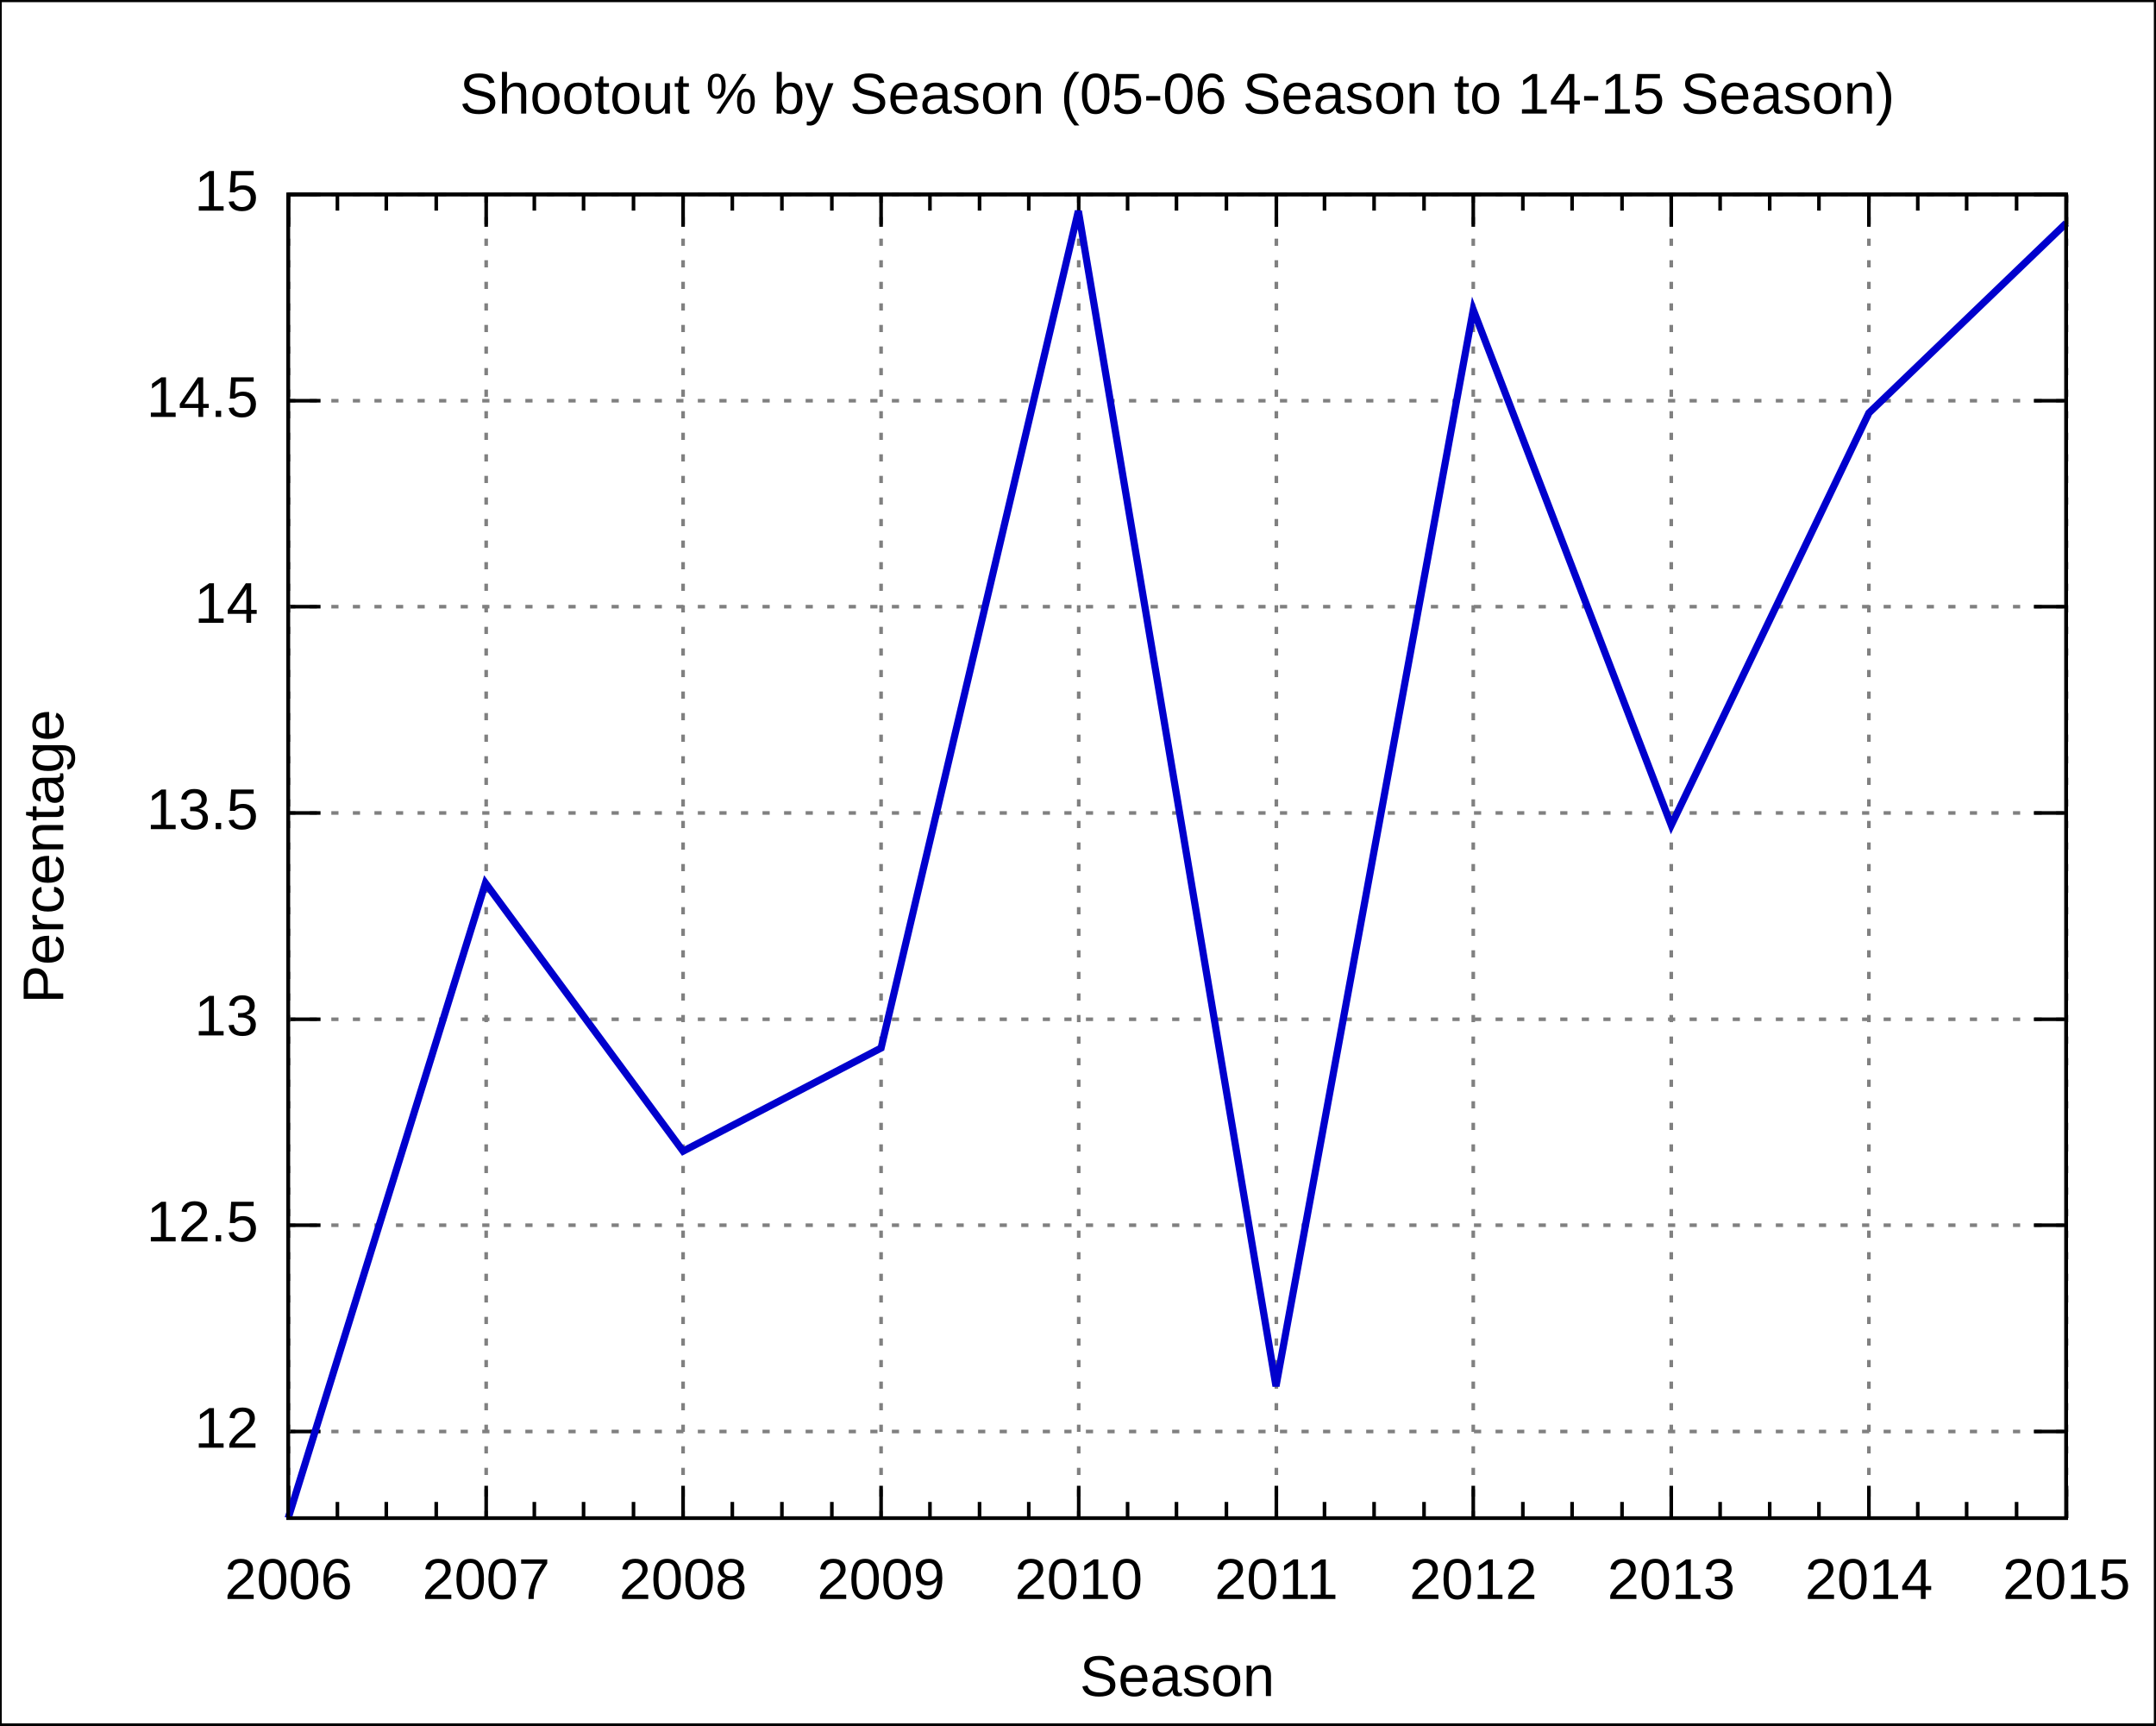
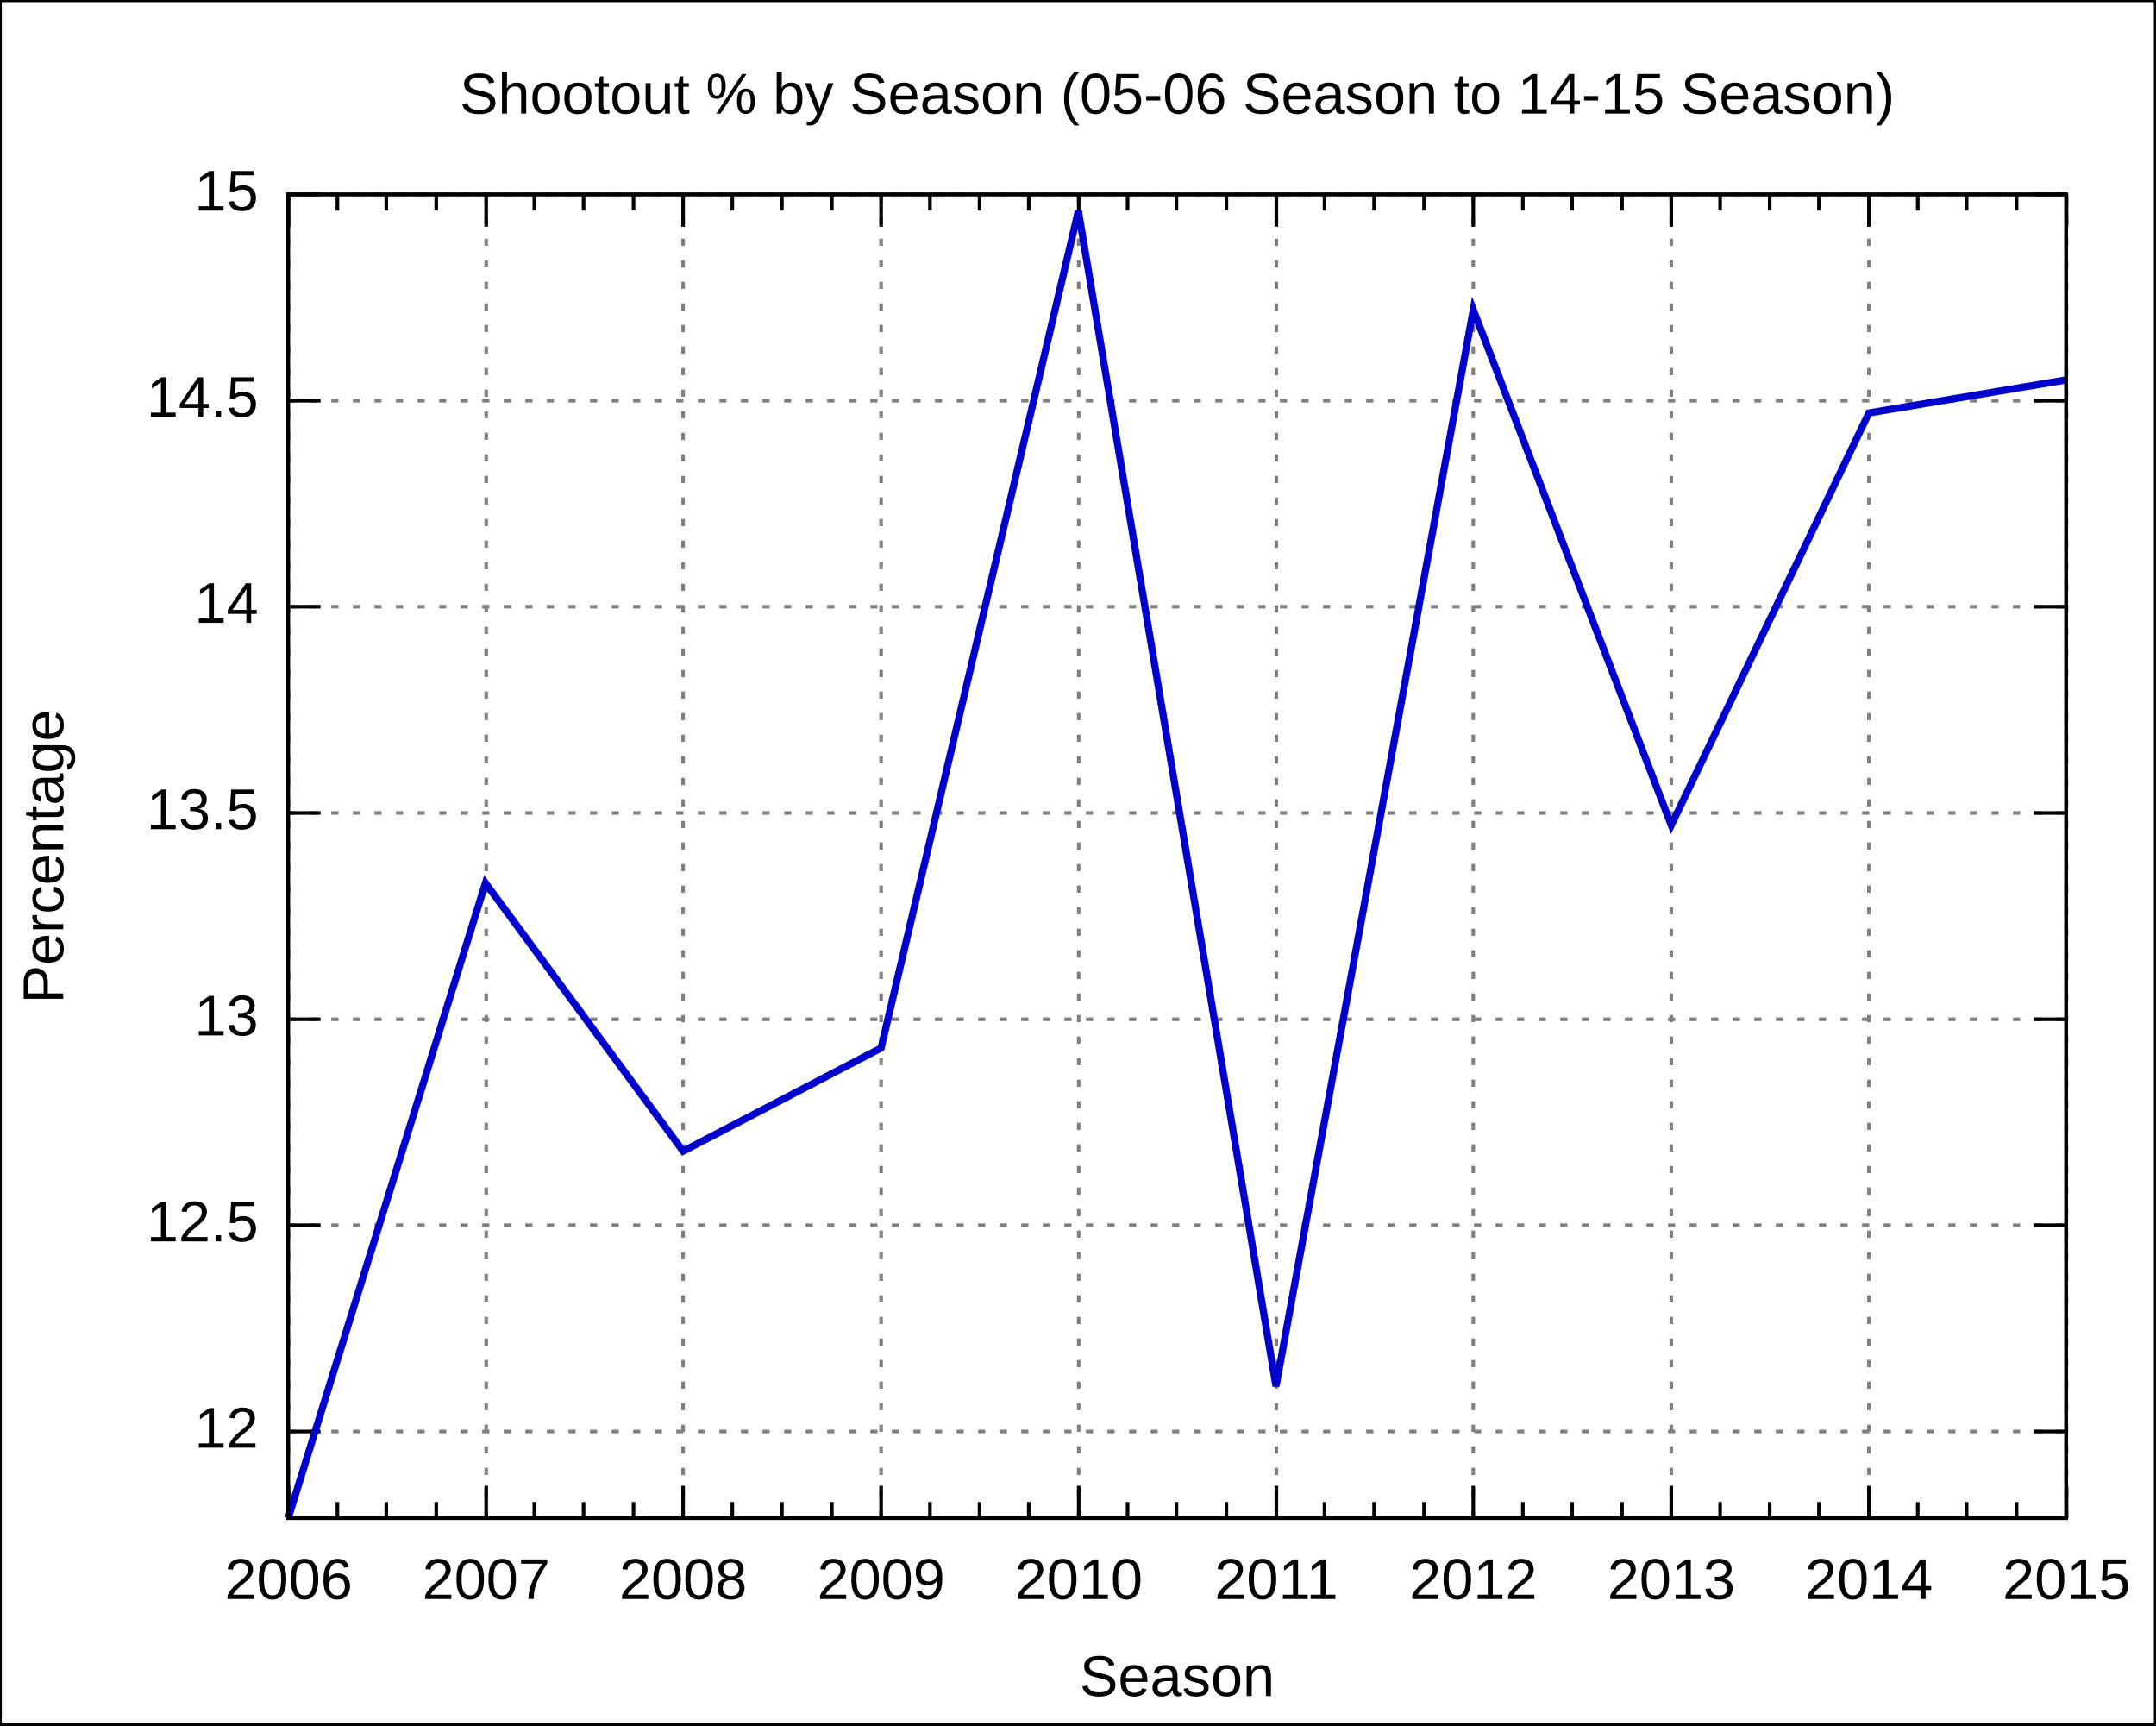
<svg xmlns="http://www.w3.org/2000/svg" xmlns:xlink="http://www.w3.org/1999/xlink" width="600" height="480" viewBox="0 0 600 480">
  <g id="gnuplot_canvas">
    <rect x="0" y="0" width="600" height="480" fill="none" />
    <defs>
      <circle id="gpDot" r="0.5" stroke-width="0.5" />
      <path id="gpPt0" stroke-width="0.222" stroke="currentColor" d="M-1,0 h2 M0,-1 v2" />
      <path id="gpPt1" stroke-width="0.222" stroke="currentColor" d="M-1,-1 L1,1 M1,-1 L-1,1" />
      <path id="gpPt2" stroke-width="0.222" stroke="currentColor" d="M-1,0 L1,0 M0,-1 L0,1 M-1,-1 L1,1 M-1,1 L1,-1" />
      <rect id="gpPt3" stroke-width="0.222" stroke="currentColor" x="-1" y="-1" width="2" height="2" />
      <rect id="gpPt4" stroke-width="0.222" stroke="currentColor" fill="currentColor" x="-1" y="-1" width="2" height="2" />
      <circle id="gpPt5" stroke-width="0.222" stroke="currentColor" cx="0" cy="0" r="1" />
      <use xlink:href="#gpPt5" id="gpPt6" fill="currentColor" stroke="none" />
      <path id="gpPt7" stroke-width="0.222" stroke="currentColor" d="M0,-1.33 L-1.33,0.67 L1.33,0.67 z" />
      <use xlink:href="#gpPt7" id="gpPt8" fill="currentColor" stroke="none" />
      <use xlink:href="#gpPt7" id="gpPt9" stroke="currentColor" transform="rotate(180)" />
      <use xlink:href="#gpPt9" id="gpPt10" fill="currentColor" stroke="none" />
      <use xlink:href="#gpPt3" id="gpPt11" stroke="currentColor" transform="rotate(45)" />
      <use xlink:href="#gpPt11" id="gpPt12" fill="currentColor" stroke="none" />
    </defs>
    <g style="fill:none; color:white; stroke:currentColor; stroke-width:1.00; stroke-linecap:butt; stroke-linejoin:miter">
</g>
    <g style="fill:none; color:black; stroke:currentColor; stroke-width:1.00; stroke-linecap:butt; stroke-linejoin:miter">
      <g style="stroke:none; shape-rendering:crispEdges">
        <polygon fill="rgb(255, 255, 255)" points="0.0,480.0 599.9,480.0 599.9,0.1 0.0,0.1 " />
      </g>
      <path stroke="black" d="M0.0,480.0 L0.0,0.1 L599.9,0.1 L599.9,480.0 L0.0,480.0  " />
    </g>
    <g style="fill:none; color:gray; stroke:currentColor; stroke-width:1.00; stroke-linecap:butt; stroke-linejoin:miter">
      <path stroke="gray" stroke-dasharray=" 2,4" class="gridline" d="M80.2,398.3 L575.0,398.3  " />
    </g>
    <g style="fill:none; color:black; stroke:currentColor; stroke-width:1.00; stroke-linecap:butt; stroke-linejoin:miter">
      <path stroke="black" d="M80.2,398.3 L89.2,398.3 M575.0,398.3 L566.0,398.3  " />
      <g transform="translate(71.9,402.8)" style="stroke:none; fill:black; font-family:Arial; font-size:12.00pt; text-anchor:end">
        <text> 12</text>
      </g>
    </g>
    <g style="fill:none; color:gray; stroke:currentColor; stroke-width:1.00; stroke-linecap:butt; stroke-linejoin:miter">
      <path stroke="gray" stroke-dasharray=" 2,4" class="gridline" d="M80.2,340.9 L575.0,340.9  " />
    </g>
    <g style="fill:none; color:black; stroke:currentColor; stroke-width:1.00; stroke-linecap:butt; stroke-linejoin:miter">
      <path stroke="black" d="M80.2,340.9 L89.2,340.9 M575.0,340.9 L566.0,340.9  " />
      <g transform="translate(71.9,345.4)" style="stroke:none; fill:black; font-family:Arial; font-size:12.00pt; text-anchor:end">
        <text> 12.5</text>
      </g>
    </g>
    <g style="fill:none; color:gray; stroke:currentColor; stroke-width:1.00; stroke-linecap:butt; stroke-linejoin:miter">
      <path stroke="gray" stroke-dasharray=" 2,4" class="gridline" d="M80.2,283.6 L575.0,283.6  " />
    </g>
    <g style="fill:none; color:black; stroke:currentColor; stroke-width:1.00; stroke-linecap:butt; stroke-linejoin:miter">
      <path stroke="black" d="M80.2,283.6 L89.2,283.6 M575.0,283.6 L566.0,283.6  " />
      <g transform="translate(71.9,288.1)" style="stroke:none; fill:black; font-family:Arial; font-size:12.00pt; text-anchor:end">
        <text> 13</text>
      </g>
    </g>
    <g style="fill:none; color:gray; stroke:currentColor; stroke-width:1.00; stroke-linecap:butt; stroke-linejoin:miter">
      <path stroke="gray" stroke-dasharray=" 2,4" class="gridline" d="M80.2,226.2 L575.0,226.2  " />
    </g>
    <g style="fill:none; color:black; stroke:currentColor; stroke-width:1.00; stroke-linecap:butt; stroke-linejoin:miter">
      <path stroke="black" d="M80.2,226.2 L89.2,226.2 M575.0,226.2 L566.0,226.2  " />
      <g transform="translate(71.9,230.7)" style="stroke:none; fill:black; font-family:Arial; font-size:12.00pt; text-anchor:end">
        <text> 13.5</text>
      </g>
    </g>
    <g style="fill:none; color:gray; stroke:currentColor; stroke-width:1.00; stroke-linecap:butt; stroke-linejoin:miter">
      <path stroke="gray" stroke-dasharray=" 2,4" class="gridline" d="M80.2,168.8 L575.0,168.8  " />
    </g>
    <g style="fill:none; color:black; stroke:currentColor; stroke-width:1.00; stroke-linecap:butt; stroke-linejoin:miter">
      <path stroke="black" d="M80.2,168.8 L89.2,168.8 M575.0,168.8 L566.0,168.8  " />
      <g transform="translate(71.9,173.3)" style="stroke:none; fill:black; font-family:Arial; font-size:12.00pt; text-anchor:end">
        <text> 14</text>
      </g>
    </g>
    <g style="fill:none; color:gray; stroke:currentColor; stroke-width:1.00; stroke-linecap:butt; stroke-linejoin:miter">
      <path stroke="gray" stroke-dasharray=" 2,4" class="gridline" d="M80.2,111.5 L575.0,111.5  " />
    </g>
    <g style="fill:none; color:black; stroke:currentColor; stroke-width:1.00; stroke-linecap:butt; stroke-linejoin:miter">
      <path stroke="black" d="M80.2,111.5 L89.2,111.5 M575.0,111.5 L566.0,111.5  " />
      <g transform="translate(71.9,116.0)" style="stroke:none; fill:black; font-family:Arial; font-size:12.00pt; text-anchor:end">
        <text> 14.5</text>
      </g>
    </g>
    <g style="fill:none; color:gray; stroke:currentColor; stroke-width:1.00; stroke-linecap:butt; stroke-linejoin:miter">
      <path stroke="gray" stroke-dasharray=" 2,4" class="gridline" d="M80.2,54.1 L575.0,54.1  " />
    </g>
    <g style="fill:none; color:black; stroke:currentColor; stroke-width:1.00; stroke-linecap:butt; stroke-linejoin:miter">
      <path stroke="black" d="M80.2,54.1 L89.2,54.1 M575.0,54.1 L566.0,54.1  " />
      <g transform="translate(71.9,58.6)" style="stroke:none; fill:black; font-family:Arial; font-size:12.00pt; text-anchor:end">
        <text> 15</text>
      </g>
    </g>
    <g style="fill:none; color:gray; stroke:currentColor; stroke-width:1.00; stroke-linecap:butt; stroke-linejoin:miter">
      <path stroke="gray" stroke-dasharray=" 2,4" class="gridline" d="M80.3,422.4 L80.3,54.1  " />
    </g>
    <g style="fill:none; color:black; stroke:currentColor; stroke-width:1.00; stroke-linecap:butt; stroke-linejoin:miter">
      <path stroke="black" d="M80.3,422.4 L80.3,413.4 M80.3,54.1 L80.3,63.1  " />
      <g transform="translate(80.3,444.9)" style="stroke:none; fill:black; font-family:Arial; font-size:12.00pt; text-anchor:middle">
        <text>2006</text>
      </g>
      <path stroke="black" d="M93.9,422.4 L93.9,417.9 M93.9,54.1 L93.9,58.6 M107.5,422.4 L107.5,417.9 M107.5,54.1 L107.5,58.6    M121.4,422.4 L121.4,417.9 M121.4,54.1 L121.4,58.6  " />
    </g>
    <g style="fill:none; color:gray; stroke:currentColor; stroke-width:1.00; stroke-linecap:butt; stroke-linejoin:miter">
      <path stroke="gray" stroke-dasharray=" 2,4" class="gridline" d="M135.3,422.4 L135.3,54.1  " />
    </g>
    <g style="fill:none; color:black; stroke:currentColor; stroke-width:1.00; stroke-linecap:butt; stroke-linejoin:miter">
      <path stroke="black" d="M135.3,422.4 L135.3,413.4 M135.3,54.1 L135.3,63.1  " />
      <g transform="translate(135.3,444.9)" style="stroke:none; fill:black; font-family:Arial; font-size:12.00pt; text-anchor:middle">
        <text>2007</text>
      </g>
      <path stroke="black" d="M148.7,422.4 L148.7,417.9 M148.7,54.1 L148.7,58.6 M162.4,422.4 L162.4,417.9 M162.4,54.1 L162.4,58.6    M176.3,422.4 L176.3,417.9 M176.3,54.1 L176.3,58.6  " />
    </g>
    <g style="fill:none; color:gray; stroke:currentColor; stroke-width:1.00; stroke-linecap:butt; stroke-linejoin:miter">
      <path stroke="gray" stroke-dasharray=" 2,4" class="gridline" d="M190.1,422.4 L190.1,54.1  " />
    </g>
    <g style="fill:none; color:black; stroke:currentColor; stroke-width:1.00; stroke-linecap:butt; stroke-linejoin:miter">
      <path stroke="black" d="M190.1,422.4 L190.1,413.4 M190.1,54.1 L190.1,63.1  " />
      <g transform="translate(190.1,444.9)" style="stroke:none; fill:black; font-family:Arial; font-size:12.00pt; text-anchor:middle">
        <text>2008</text>
      </g>
      <path stroke="black" d="M203.8,422.4 L203.8,417.9 M203.8,54.1 L203.8,58.6 M217.6,422.4 L217.6,417.9 M217.6,54.1 L217.6,58.6    M231.5,422.4 L231.5,417.9 M231.5,54.1 L231.5,58.6  " />
    </g>
    <g style="fill:none; color:gray; stroke:currentColor; stroke-width:1.00; stroke-linecap:butt; stroke-linejoin:miter">
      <path stroke="gray" stroke-dasharray=" 2,4" class="gridline" d="M245.2,422.4 L245.2,54.1  " />
    </g>
    <g style="fill:none; color:black; stroke:currentColor; stroke-width:1.00; stroke-linecap:butt; stroke-linejoin:miter">
      <path stroke="black" d="M245.2,422.4 L245.2,413.4 M245.2,54.1 L245.2,63.1  " />
      <g transform="translate(245.2,444.9)" style="stroke:none; fill:black; font-family:Arial; font-size:12.00pt; text-anchor:middle">
        <text>2009</text>
      </g>
      <path stroke="black" d="M258.8,422.4 L258.8,417.9 M258.8,54.1 L258.8,58.6 M272.6,422.4 L272.6,417.9 M272.6,54.1 L272.6,58.6    M286.3,422.4 L286.3,417.9 M286.3,54.1 L286.3,58.6  " />
    </g>
    <g style="fill:none; color:gray; stroke:currentColor; stroke-width:1.00; stroke-linecap:butt; stroke-linejoin:miter">
      <path stroke="gray" stroke-dasharray=" 2,4" class="gridline" d="M300.2,422.4 L300.2,54.1  " />
    </g>
    <g style="fill:none; color:black; stroke:currentColor; stroke-width:1.00; stroke-linecap:butt; stroke-linejoin:miter">
      <path stroke="black" d="M300.2,422.4 L300.2,413.4 M300.2,54.1 L300.2,63.1  " />
      <g transform="translate(300.2,444.9)" style="stroke:none; fill:black; font-family:Arial; font-size:12.00pt; text-anchor:middle">
        <text>2010</text>
      </g>
      <path stroke="black" d="M313.8,422.4 L313.8,417.9 M313.8,54.1 L313.8,58.6 M327.4,422.4 L327.4,417.9 M327.4,54.1 L327.4,58.6    M341.3,422.4 L341.3,417.9 M341.3,54.1 L341.3,58.6  " />
    </g>
    <g style="fill:none; color:gray; stroke:currentColor; stroke-width:1.00; stroke-linecap:butt; stroke-linejoin:miter">
      <path stroke="gray" stroke-dasharray=" 2,4" class="gridline" d="M355.2,422.4 L355.2,54.1  " />
    </g>
    <g style="fill:none; color:black; stroke:currentColor; stroke-width:1.00; stroke-linecap:butt; stroke-linejoin:miter">
      <path stroke="black" d="M355.2,422.4 L355.2,413.4 M355.2,54.1 L355.2,63.1  " />
      <g transform="translate(355.2,444.9)" style="stroke:none; fill:black; font-family:Arial; font-size:12.00pt; text-anchor:middle">
        <text>2011</text>
      </g>
      <path stroke="black" d="M368.6,422.4 L368.6,417.9 M368.6,54.1 L368.6,58.6 M382.4,422.4 L382.4,417.9 M382.4,54.1 L382.4,58.6    M396.3,422.4 L396.3,417.9 M396.3,54.1 L396.3,58.6  " />
    </g>
    <g style="fill:none; color:gray; stroke:currentColor; stroke-width:1.00; stroke-linecap:butt; stroke-linejoin:miter">
      <path stroke="gray" stroke-dasharray=" 2,4" class="gridline" d="M410.0,422.4 L410.0,54.1  " />
    </g>
    <g style="fill:none; color:black; stroke:currentColor; stroke-width:1.00; stroke-linecap:butt; stroke-linejoin:miter">
      <path stroke="black" d="M410.0,422.4 L410.0,413.4 M410.0,54.1 L410.0,63.1  " />
      <g transform="translate(410.0,444.9)" style="stroke:none; fill:black; font-family:Arial; font-size:12.00pt; text-anchor:middle">
        <text>2012</text>
      </g>
      <path stroke="black" d="M423.8,422.4 L423.8,417.9 M423.8,54.1 L423.8,58.6 M437.5,422.4 L437.5,417.9 M437.5,54.1 L437.5,58.6    M451.4,422.4 L451.4,417.9 M451.4,54.1 L451.4,58.6  " />
    </g>
    <g style="fill:none; color:gray; stroke:currentColor; stroke-width:1.00; stroke-linecap:butt; stroke-linejoin:miter">
      <path stroke="gray" stroke-dasharray=" 2,4" class="gridline" d="M465.1,422.4 L465.1,54.1  " />
    </g>
    <g style="fill:none; color:black; stroke:currentColor; stroke-width:1.00; stroke-linecap:butt; stroke-linejoin:miter">
      <path stroke="black" d="M465.1,422.4 L465.1,413.4 M465.1,54.1 L465.1,63.1  " />
      <g transform="translate(465.1,444.9)" style="stroke:none; fill:black; font-family:Arial; font-size:12.00pt; text-anchor:middle">
        <text>2013</text>
      </g>
      <path stroke="black" d="M478.7,422.4 L478.7,417.9 M478.7,54.1 L478.7,58.6 M492.5,422.4 L492.5,417.9 M492.5,54.1 L492.5,58.6    M506.2,422.4 L506.2,417.9 M506.2,54.1 L506.2,58.6  " />
    </g>
    <g style="fill:none; color:gray; stroke:currentColor; stroke-width:1.00; stroke-linecap:butt; stroke-linejoin:miter">
      <path stroke="gray" stroke-dasharray=" 2,4" class="gridline" d="M520.1,422.4 L520.1,63.1 L520.1,54.1  " />
    </g>
    <g style="fill:none; color:black; stroke:currentColor; stroke-width:1.00; stroke-linecap:butt; stroke-linejoin:miter">
      <path stroke="black" d="M520.1,422.4 L520.1,413.4 M520.1,54.1 L520.1,63.1  " />
      <g transform="translate(520.1,444.9)" style="stroke:none; fill:black; font-family:Arial; font-size:12.00pt; text-anchor:middle">
        <text>2014</text>
      </g>
      <path stroke="black" d="M533.7,422.4 L533.7,417.9 M533.7,54.1 L533.7,58.6 M547.3,422.4 L547.3,417.9 M547.3,54.1 L547.3,58.6    M561.2,422.4 L561.2,417.9 M561.2,54.1 L561.2,58.6  " />
    </g>
    <g style="fill:none; color:gray; stroke:currentColor; stroke-width:1.00; stroke-linecap:butt; stroke-linejoin:miter">
      <path stroke="gray" stroke-dasharray=" 2,4" class="gridline" d="M575.1,422.4 L575.1,54.1  " />
    </g>
    <g style="fill:none; color:black; stroke:currentColor; stroke-width:1.00; stroke-linecap:butt; stroke-linejoin:miter">
      <path stroke="black" d="M575.1,422.4 L575.1,413.4 M575.1,54.1 L575.1,63.1  " />
      <g transform="translate(575.1,444.9)" style="stroke:none; fill:black; font-family:Arial; font-size:12.00pt; text-anchor:middle">
        <text>2015</text>
      </g>
      <path stroke="black" d="M80.2,54.1 L80.2,422.4 L575.0,422.4 L575.0,54.1 L80.2,54.1 Z  " />
      <g transform="translate(17.6,238.3) rotate(270)" style="stroke:none; fill:black; font-family:Arial; font-size:12.00pt; text-anchor:middle">
        <text>Percentage</text>
      </g>
      <g transform="translate(327.6,471.9)" style="stroke:none; fill:black; font-family:Arial; font-size:12.00pt; text-anchor:middle">
        <text>Season</text>
      </g>
      <g transform="translate(327.6,31.6)" style="stroke:none; fill:black; font-family:Arial; font-size:12.00pt; text-anchor:middle">
        <text>Shootout % by Season (05-06 Season to 14-15 Season)</text>
      </g>
    </g>
    <g id="gnuplot_plot_1">
      <g style="fill:none; color:white; stroke:black; stroke-width:2.00; stroke-linecap:butt; stroke-linejoin:miter">
</g>
      <g style="fill:none; color:red; stroke:currentColor; stroke-width:2.00; stroke-linecap:butt; stroke-linejoin:miter">
-         <path stroke="rgb(  0,   0, 205)" d="M575.0,62.1 L520.1,114.9 L465.1,229.6 L410.0,86.2 L355.1,385.7 L300.1,58.7 L245.2,291.6 L190.1,320.3    L135.1,245.7 L80.2,422.4  " />
+         <path stroke="rgb(  0,   0, 205)" d="M575.0,105.7 L520.1,114.9 L465.1,229.6 L410.0,86.2 L355.1,385.7 L300.1,58.7 L245.2,291.6 L190.1,320.3    L135.1,245.7 L80.2,422.4  " />
      </g>
    </g>
    <g style="fill:none; color:white; stroke:rgb(  0,   0, 205); stroke-width:1.00; stroke-linecap:butt; stroke-linejoin:miter">
</g>
    <g style="fill:none; color:black; stroke:currentColor; stroke-width:1.00; stroke-linecap:butt; stroke-linejoin:miter">
      <path stroke="black" d="M80.2,54.1 L80.2,422.4 L575.0,422.4 L575.0,54.1 L80.2,54.1 Z  " />
    </g>
  </g>
</svg>
